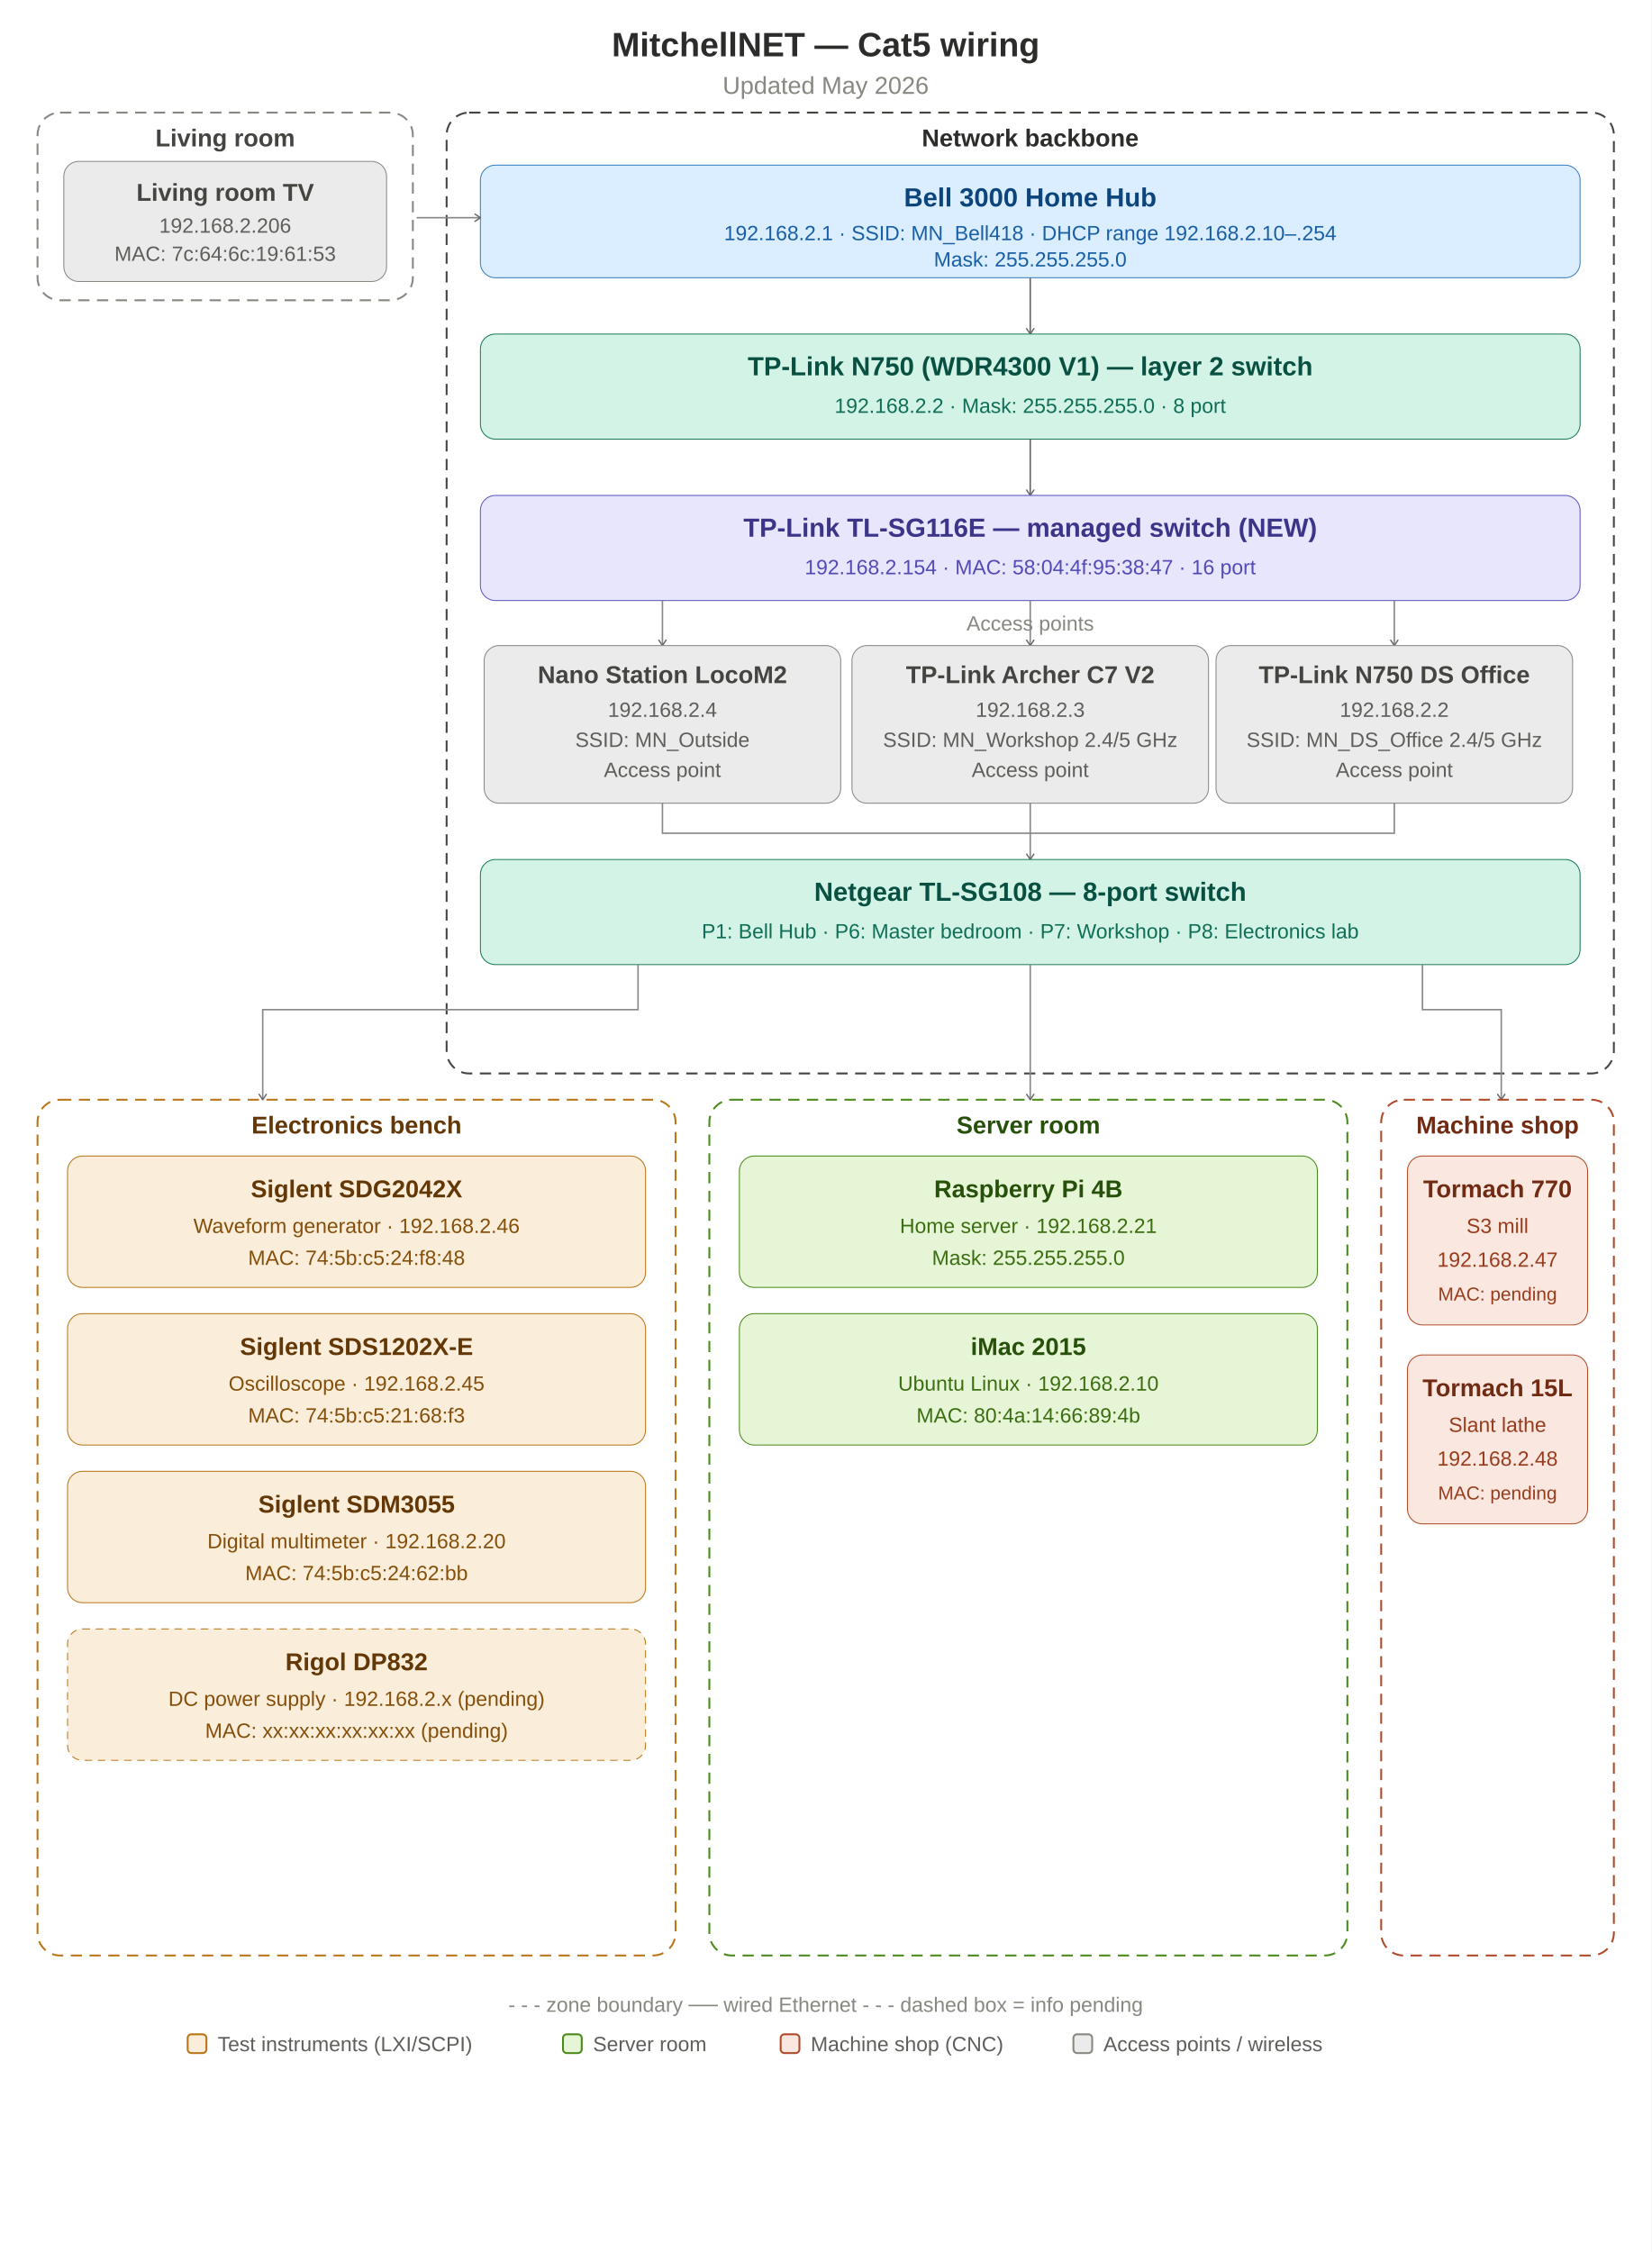
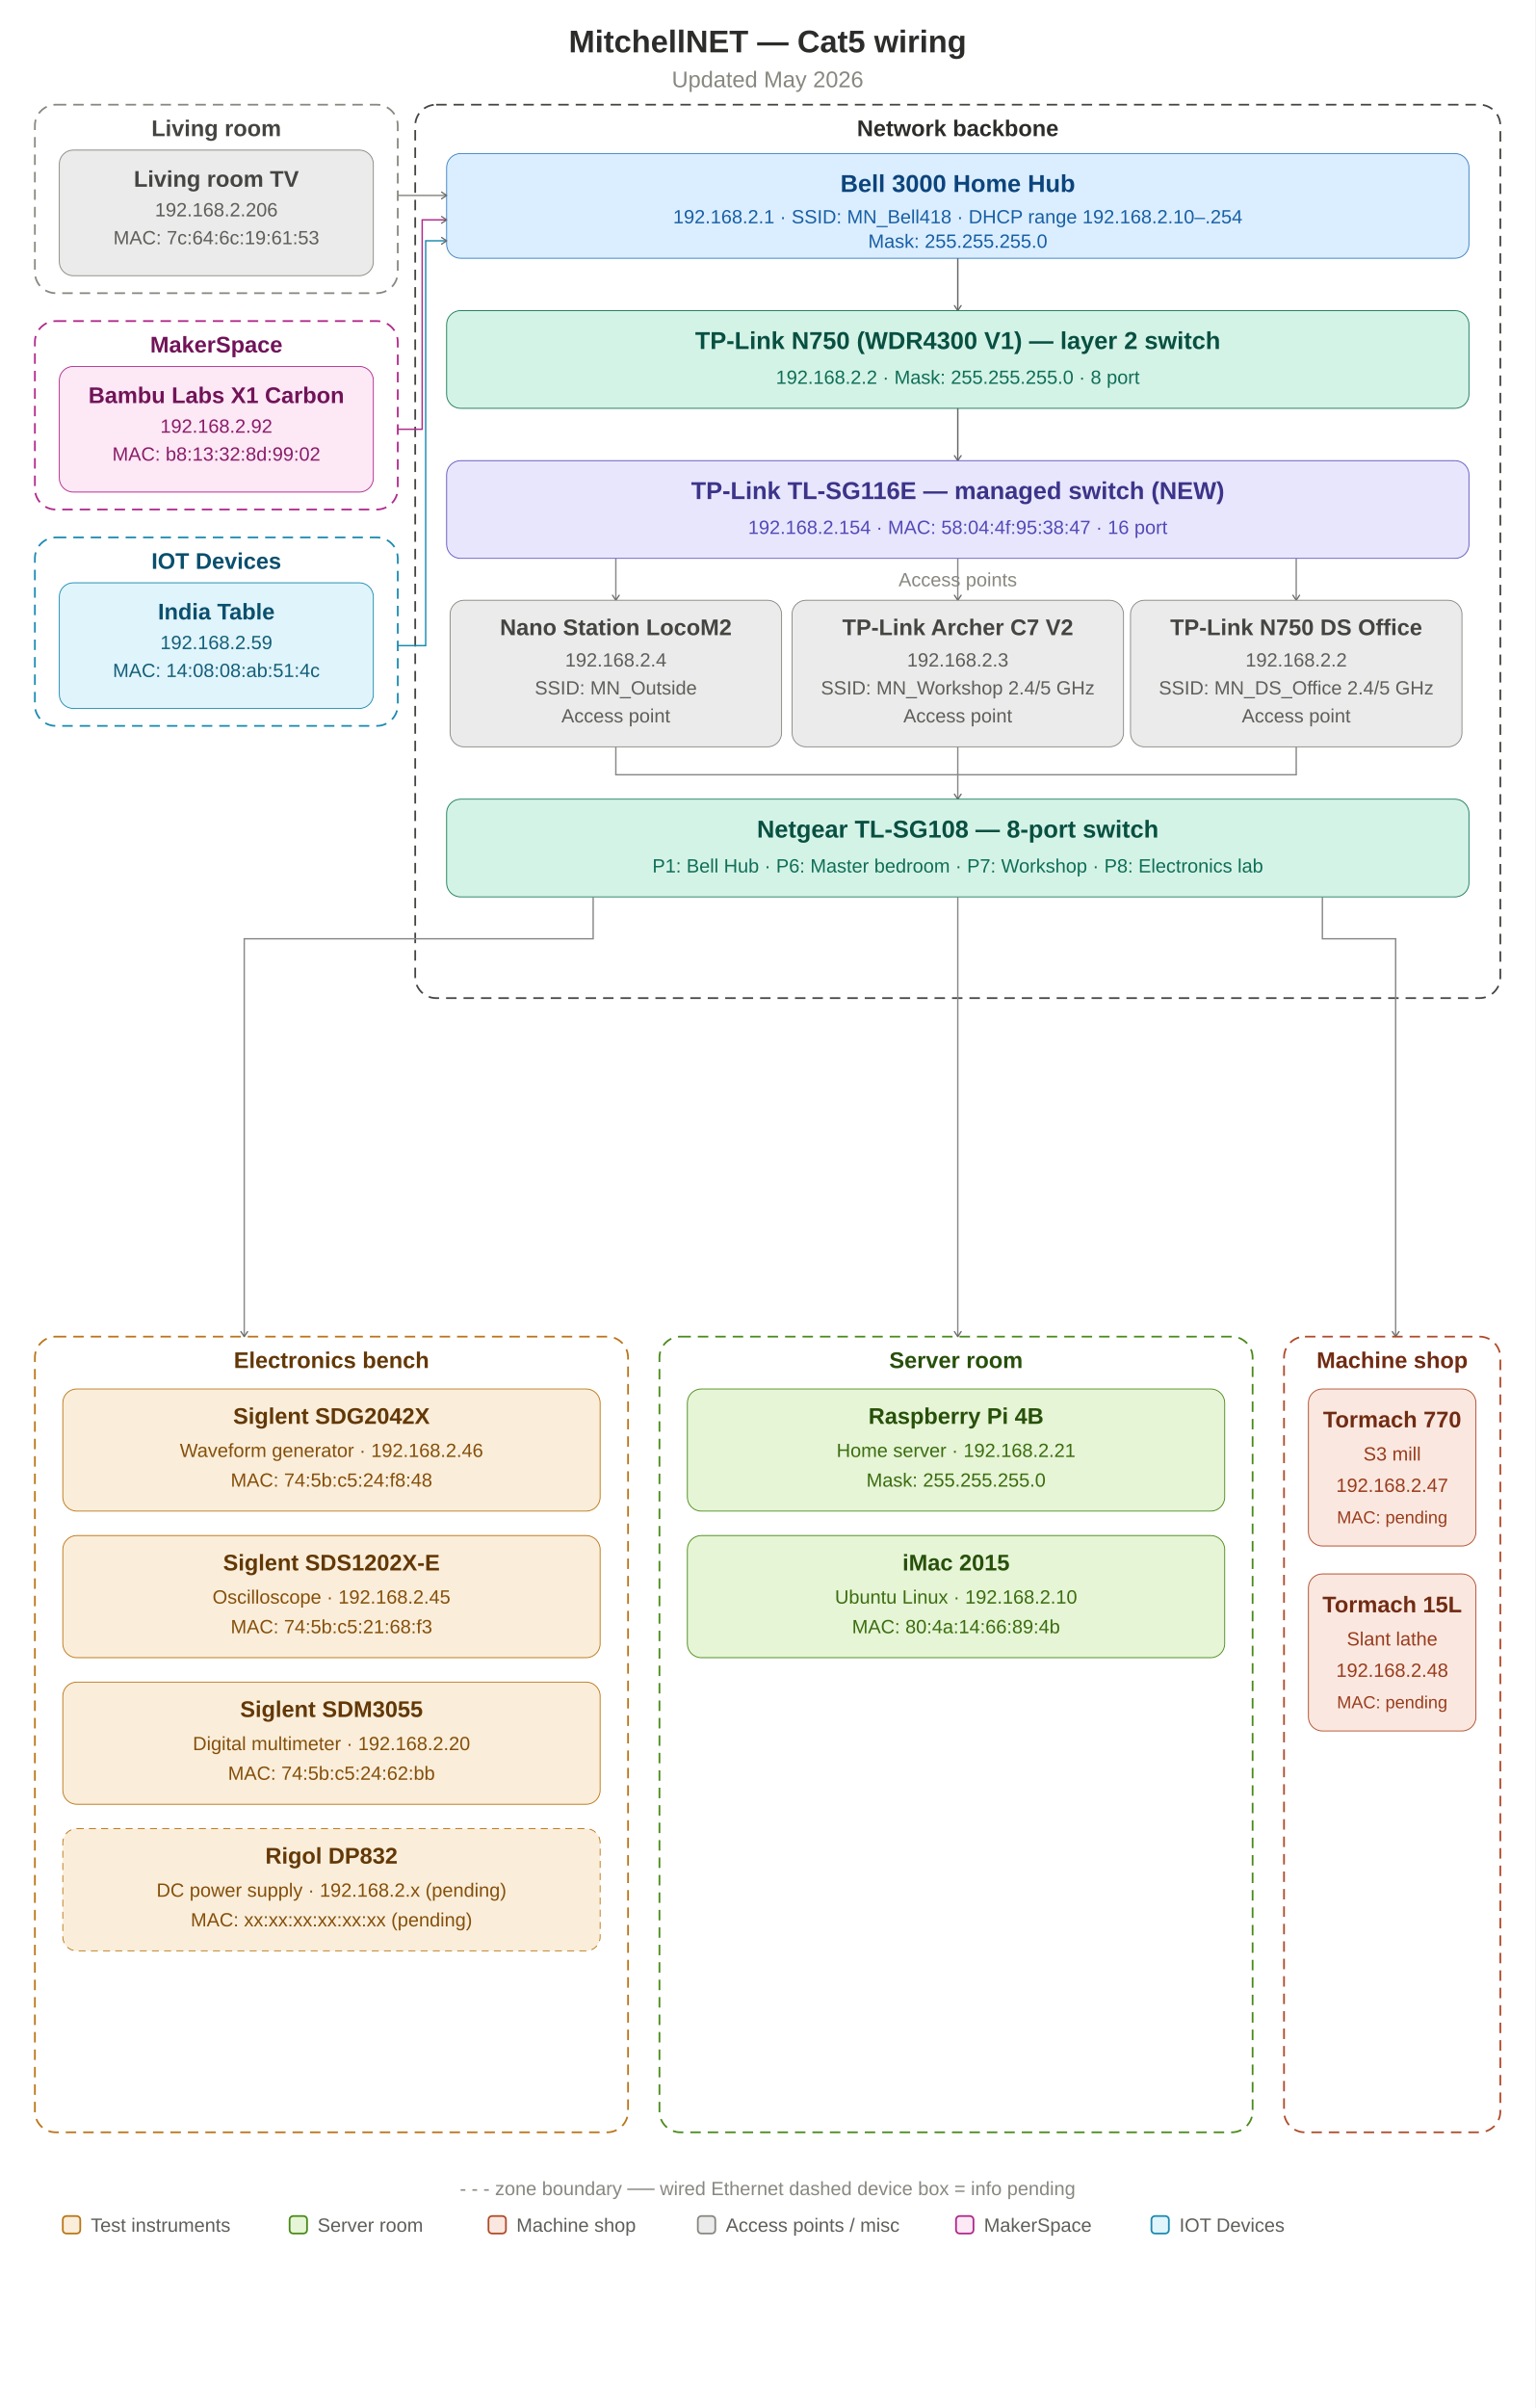
- <svg xmlns="http://www.w3.org/2000/svg" width="100%" viewBox="0 0 880 1200" font-family="Arial, Helvetica, sans-serif">
+ <svg xmlns="http://www.w3.org/2000/svg" width="100%" viewBox="0 0 880 1380" font-family="Arial, Helvetica, sans-serif">
  <defs>
    <marker id="arrow" viewBox="0 0 10 10" refX="8" refY="5" markerWidth="6" markerHeight="6" orient="auto-start-reverse">
      <path d="M2 1L8 5L2 9" fill="none" stroke="#666" stroke-width="1.5" stroke-linecap="round" stroke-linejoin="round" />
    </marker>
  </defs>
-   <rect width="880" height="1200" fill="white" />
-   <text font-family="Arial, Helvetica, sans-serif" font-size="18" font-weight="bold" fill="#2c2c2a" x="440" y="30" text-anchor="middle">MitchellNET — Cat5 wiring</text>
-   <text font-family="Arial, Helvetica, sans-serif" font-size="13" fill="#888780" x="440" y="50" text-anchor="middle">Updated May 2026</text>
-   <rect x="20" y="60" width="200" height="100" rx="12" fill="none" stroke="#888780" stroke-width="1" stroke-dasharray="6 4" />
-   <text font-family="Arial, Helvetica, sans-serif" font-size="13" font-weight="bold" fill="#444441" x="120" y="78" text-anchor="middle">Living room</text>
-   <rect x="34" y="86" width="172" height="64" rx="8" fill="#ebebeb" stroke="#888780" stroke-width="0.5" />
-   <text font-family="Arial, Helvetica, sans-serif" font-size="13" font-weight="bold" fill="#444441" x="120" y="107" text-anchor="middle">Living room TV</text>
-   <text font-family="Arial, Helvetica, sans-serif" font-size="11" fill="#5f5e5a" x="120" y="124" text-anchor="middle">192.168.2.206</text>
-   <text font-family="Arial, Helvetica, sans-serif" font-size="11" fill="#5f5e5a" x="120" y="139" text-anchor="middle">MAC: 7c:64:6c:19:61:53</text>
+   <rect width="880" height="1380" fill="white" />
+   <text font-size="18" font-weight="bold" fill="#2c2c2a" x="440" y="30" text-anchor="middle">MitchellNET — Cat5 wiring</text>
+   <text font-size="13" fill="#888780" x="440" y="50" text-anchor="middle">Updated May 2026</text>
+   <rect x="20" y="60" width="208" height="108" rx="12" fill="none" stroke="#888780" stroke-width="1" stroke-dasharray="6 4" />
+   <text font-size="13" font-weight="bold" fill="#444441" x="124" y="78" text-anchor="middle">Living room</text>
+   <rect x="34" y="86" width="180" height="72" rx="8" fill="#ebebeb" stroke="#888780" stroke-width="0.5" />
+   <text font-size="13" font-weight="bold" fill="#444441" x="124" y="107" text-anchor="middle">Living room TV</text>
+   <text font-size="11" fill="#5f5e5a" x="124" y="124" text-anchor="middle">192.168.2.206</text>
+   <text font-size="11" fill="#5f5e5a" x="124" y="140" text-anchor="middle">MAC: 7c:64:6c:19:61:53</text>
+   <rect x="20" y="184" width="208" height="108" rx="12" fill="none" stroke="#b0288a" stroke-width="1" stroke-dasharray="6 4" />
+   <text font-size="13" font-weight="bold" fill="#711358" x="124" y="202" text-anchor="middle">MakerSpace</text>
+   <rect x="34" y="210" width="180" height="72" rx="8" fill="#fde8f5" stroke="#b0288a" stroke-width="0.5" />
+   <text font-size="13" font-weight="bold" fill="#711358" x="124" y="231" text-anchor="middle">Bambu Labs X1 Carbon</text>
+   <text font-size="11" fill="#8a1d6a" x="124" y="248" text-anchor="middle">192.168.2.92</text>
+   <text font-size="11" fill="#8a1d6a" x="124" y="264" text-anchor="middle">MAC: b8:13:32:8d:99:02</text>
+   <rect x="20" y="308" width="208" height="108" rx="12" fill="none" stroke="#1a8ab0" stroke-width="1" stroke-dasharray="6 4" />
+   <text font-size="13" font-weight="bold" fill="#0a4f6e" x="124" y="326" text-anchor="middle">IOT Devices</text>
+   <rect x="34" y="334" width="180" height="72" rx="8" fill="#e0f4fb" stroke="#1a8ab0" stroke-width="0.5" />
+   <text font-size="13" font-weight="bold" fill="#0a4f6e" x="124" y="355" text-anchor="middle">India Table</text>
+   <text font-size="11" fill="#135f7a" x="124" y="372" text-anchor="middle">192.168.2.59</text>
+   <text font-size="11" fill="#135f7a" x="124" y="388" text-anchor="middle">MAC: 14:08:08:ab:51:4c</text>
  <rect x="238" y="60" width="622" height="512" rx="12" fill="none" stroke="#444441" stroke-width="1" stroke-dasharray="6 4" />
-   <text font-family="Arial, Helvetica, sans-serif" font-size="13" font-weight="bold" fill="#2c2c2a" x="549" y="78" text-anchor="middle">Network backbone</text>
+   <text font-size="13" font-weight="bold" fill="#2c2c2a" x="549" y="78" text-anchor="middle">Network backbone</text>
  <rect x="256" y="88" width="586" height="60" rx="8" fill="#dbeeff" stroke="#3a7fc1" stroke-width="0.5" />
-   <text font-family="Arial, Helvetica, sans-serif" font-size="14" font-weight="bold" fill="#0c447c" x="549" y="110" text-anchor="middle">Bell 3000 Home Hub</text>
-   <text font-family="Arial, Helvetica, sans-serif" font-size="11" fill="#185fa5" x="549" y="128" text-anchor="middle">192.168.2.1 · SSID: MN_Bell418 · DHCP range 192.168.2.10–.254</text>
-   <text font-family="Arial, Helvetica, sans-serif" font-size="11" fill="#185fa5" x="549" y="142" text-anchor="middle">Mask: 255.255.255.0</text>
-   <line x1="222" y1="116" x2="256" y2="116" stroke="#888" stroke-width="0.8" marker-end="url(#arrow)" />
+   <text font-size="14" font-weight="bold" fill="#0c447c" x="549" y="110" text-anchor="middle">Bell 3000 Home Hub</text>
+   <text font-size="11" fill="#185fa5" x="549" y="128" text-anchor="middle">192.168.2.1 · SSID: MN_Bell418 · DHCP range 192.168.2.10–.254</text>
+   <text font-size="11" fill="#185fa5" x="549" y="142" text-anchor="middle">Mask: 255.255.255.0</text>
+   <path d="M228 112 L256 112" fill="none" stroke="#888780" stroke-width="0.8" marker-end="url(#arrow)" />
+   <path d="M228 246 L242 246 L242 126 L256 126" fill="none" stroke="#b0288a" stroke-width="0.8" marker-end="url(#arrow)" />
+   <path d="M228 370 L244 370 L244 138 L256 138" fill="none" stroke="#1a8ab0" stroke-width="0.8" marker-end="url(#arrow)" />
  <line x1="549" y1="148" x2="549" y2="178" stroke="#666" stroke-width="0.8" marker-end="url(#arrow)" />
  <rect x="256" y="178" width="586" height="56" rx="8" fill="#d4f3e7" stroke="#1a7a58" stroke-width="0.5" />
-   <text font-family="Arial, Helvetica, sans-serif" font-size="14" font-weight="bold" fill="#085041" x="549" y="200" text-anchor="middle">TP-Link N750 (WDR4300 V1) — layer 2 switch</text>
-   <text font-family="Arial, Helvetica, sans-serif" font-size="11" fill="#0f6e56" x="549" y="220" text-anchor="middle">192.168.2.2 · Mask: 255.255.255.0 · 8 port</text>
+   <text font-size="14" font-weight="bold" fill="#085041" x="549" y="200" text-anchor="middle">TP-Link N750 (WDR4300 V1) — layer 2 switch</text>
+   <text font-size="11" fill="#0f6e56" x="549" y="220" text-anchor="middle">192.168.2.2 · Mask: 255.255.255.0 · 8 port</text>
  <line x1="549" y1="234" x2="549" y2="264" stroke="#666" stroke-width="0.8" marker-end="url(#arrow)" />
  <rect x="256" y="264" width="586" height="56" rx="8" fill="#e8e6fd" stroke="#6057c0" stroke-width="0.5" />
-   <text font-family="Arial, Helvetica, sans-serif" font-size="14" font-weight="bold" fill="#3c3489" x="549" y="286" text-anchor="middle">TP-Link TL-SG116E — managed switch (NEW)</text>
-   <text font-family="Arial, Helvetica, sans-serif" font-size="11" fill="#534ab7" x="549" y="306" text-anchor="middle">192.168.2.154 · MAC: 58:04:4f:95:38:47 · 16 port</text>
-   <text font-family="Arial, Helvetica, sans-serif" font-size="11" fill="#888780" x="549" y="336" text-anchor="middle">Access points</text>
+   <text font-size="14" font-weight="bold" fill="#3c3489" x="549" y="286" text-anchor="middle">TP-Link TL-SG116E — managed switch (NEW)</text>
+   <text font-size="11" fill="#534ab7" x="549" y="306" text-anchor="middle">192.168.2.154 · MAC: 58:04:4f:95:38:47 · 16 port</text>
+   <text font-size="11" fill="#888780" x="549" y="336" text-anchor="middle">Access points</text>
  <line x1="353" y1="320" x2="353" y2="344" stroke="#888" stroke-width="0.8" marker-end="url(#arrow)" />
  <line x1="549" y1="320" x2="549" y2="344" stroke="#888" stroke-width="0.8" marker-end="url(#arrow)" />
  <line x1="743" y1="320" x2="743" y2="344" stroke="#888" stroke-width="0.8" marker-end="url(#arrow)" />
  <rect x="258" y="344" width="190" height="84" rx="8" fill="#ebebeb" stroke="#888780" stroke-width="0.5" />
-   <text font-family="Arial, Helvetica, sans-serif" font-size="13" font-weight="bold" fill="#444441" x="353" y="364" text-anchor="middle">Nano Station LocoM2</text>
-   <text font-family="Arial, Helvetica, sans-serif" font-size="11" fill="#5f5e5a" x="353" y="382" text-anchor="middle">192.168.2.4</text>
-   <text font-family="Arial, Helvetica, sans-serif" font-size="11" fill="#5f5e5a" x="353" y="398" text-anchor="middle">SSID: MN_Outside</text>
-   <text font-family="Arial, Helvetica, sans-serif" font-size="11" fill="#5f5e5a" x="353" y="414" text-anchor="middle">Access point</text>
+   <text font-size="13" font-weight="bold" fill="#444441" x="353" y="364" text-anchor="middle">Nano Station LocoM2</text>
+   <text font-size="11" fill="#5f5e5a" x="353" y="382" text-anchor="middle">192.168.2.4</text>
+   <text font-size="11" fill="#5f5e5a" x="353" y="398" text-anchor="middle">SSID: MN_Outside</text>
+   <text font-size="11" fill="#5f5e5a" x="353" y="414" text-anchor="middle">Access point</text>
  <rect x="454" y="344" width="190" height="84" rx="8" fill="#ebebeb" stroke="#888780" stroke-width="0.5" />
-   <text font-family="Arial, Helvetica, sans-serif" font-size="13" font-weight="bold" fill="#444441" x="549" y="364" text-anchor="middle">TP-Link Archer C7 V2</text>
-   <text font-family="Arial, Helvetica, sans-serif" font-size="11" fill="#5f5e5a" x="549" y="382" text-anchor="middle">192.168.2.3</text>
-   <text font-family="Arial, Helvetica, sans-serif" font-size="11" fill="#5f5e5a" x="549" y="398" text-anchor="middle">SSID: MN_Workshop 2.4/5 GHz</text>
-   <text font-family="Arial, Helvetica, sans-serif" font-size="11" fill="#5f5e5a" x="549" y="414" text-anchor="middle">Access point</text>
+   <text font-size="13" font-weight="bold" fill="#444441" x="549" y="364" text-anchor="middle">TP-Link Archer C7 V2</text>
+   <text font-size="11" fill="#5f5e5a" x="549" y="382" text-anchor="middle">192.168.2.3</text>
+   <text font-size="11" fill="#5f5e5a" x="549" y="398" text-anchor="middle">SSID: MN_Workshop 2.4/5 GHz</text>
+   <text font-size="11" fill="#5f5e5a" x="549" y="414" text-anchor="middle">Access point</text>
  <rect x="648" y="344" width="190" height="84" rx="8" fill="#ebebeb" stroke="#888780" stroke-width="0.5" />
-   <text font-family="Arial, Helvetica, sans-serif" font-size="13" font-weight="bold" fill="#444441" x="743" y="364" text-anchor="middle">TP-Link N750 DS Office</text>
-   <text font-family="Arial, Helvetica, sans-serif" font-size="11" fill="#5f5e5a" x="743" y="382" text-anchor="middle">192.168.2.2</text>
-   <text font-family="Arial, Helvetica, sans-serif" font-size="11" fill="#5f5e5a" x="743" y="398" text-anchor="middle">SSID: MN_DS_Office 2.4/5 GHz</text>
-   <text font-family="Arial, Helvetica, sans-serif" font-size="11" fill="#5f5e5a" x="743" y="414" text-anchor="middle">Access point</text>
+   <text font-size="13" font-weight="bold" fill="#444441" x="743" y="364" text-anchor="middle">TP-Link N750 DS Office</text>
+   <text font-size="11" fill="#5f5e5a" x="743" y="382" text-anchor="middle">192.168.2.2</text>
+   <text font-size="11" fill="#5f5e5a" x="743" y="398" text-anchor="middle">SSID: MN_DS_Office 2.4/5 GHz</text>
+   <text font-size="11" fill="#5f5e5a" x="743" y="414" text-anchor="middle">Access point</text>
  <path d="M353 428 L353 444 L549 444 L549 458" fill="none" stroke="#888" stroke-width="0.8" marker-end="url(#arrow)" />
  <path d="M549 428 L549 444" fill="none" stroke="#888" stroke-width="0.8" />
  <path d="M743 428 L743 444 L549 444" fill="none" stroke="#888" stroke-width="0.8" />
  <rect x="256" y="458" width="586" height="56" rx="8" fill="#d4f3e7" stroke="#1a7a58" stroke-width="0.5" />
-   <text font-family="Arial, Helvetica, sans-serif" font-size="14" font-weight="bold" fill="#085041" x="549" y="480" text-anchor="middle">Netgear TL-SG108 — 8-port switch</text>
-   <text font-family="Arial, Helvetica, sans-serif" font-size="11" fill="#0f6e56" x="549" y="500" text-anchor="middle">P1: Bell Hub · P6: Master bedroom · P7: Workshop · P8: Electronics lab</text>
-   <path d="M340 514 L340 538 L140 538 L140 586" fill="none" stroke="#888" stroke-width="0.8" marker-end="url(#arrow)" />
-   <path d="M549 514 L549 586" fill="none" stroke="#888" stroke-width="0.8" marker-end="url(#arrow)" />
-   <path d="M758 514 L758 538 L800 538 L800 586" fill="none" stroke="#888" stroke-width="0.8" marker-end="url(#arrow)" />
-   <rect x="20" y="586" width="340" height="456" rx="12" fill="none" stroke="#ba7517" stroke-width="1" stroke-dasharray="6 4" />
-   <text font-family="Arial, Helvetica, sans-serif" font-size="13" font-weight="bold" fill="#633806" x="190" y="604" text-anchor="middle">Electronics bench</text>
-   <rect x="36" y="616" width="308" height="70" rx="8" fill="#faeeda" stroke="#ba7517" stroke-width="0.5" />
-   <text font-family="Arial, Helvetica, sans-serif" font-size="13" font-weight="bold" fill="#633806" x="190" y="638" text-anchor="middle">Siglent SDG2042X</text>
-   <text font-family="Arial, Helvetica, sans-serif" font-size="11" fill="#854f0b" x="190" y="657" text-anchor="middle">Waveform generator · 192.168.2.46</text>
-   <text font-family="Arial, Helvetica, sans-serif" font-size="11" fill="#854f0b" x="190" y="674" text-anchor="middle">MAC: 74:5b:c5:24:f8:48</text>
-   <rect x="36" y="700" width="308" height="70" rx="8" fill="#faeeda" stroke="#ba7517" stroke-width="0.5" />
-   <text font-family="Arial, Helvetica, sans-serif" font-size="13" font-weight="bold" fill="#633806" x="190" y="722" text-anchor="middle">Siglent SDS1202X-E</text>
-   <text font-family="Arial, Helvetica, sans-serif" font-size="11" fill="#854f0b" x="190" y="741" text-anchor="middle">Oscilloscope · 192.168.2.45</text>
-   <text font-family="Arial, Helvetica, sans-serif" font-size="11" fill="#854f0b" x="190" y="758" text-anchor="middle">MAC: 74:5b:c5:21:68:f3</text>
-   <rect x="36" y="784" width="308" height="70" rx="8" fill="#faeeda" stroke="#ba7517" stroke-width="0.5" />
-   <text font-family="Arial, Helvetica, sans-serif" font-size="13" font-weight="bold" fill="#633806" x="190" y="806" text-anchor="middle">Siglent SDM3055</text>
-   <text font-family="Arial, Helvetica, sans-serif" font-size="11" fill="#854f0b" x="190" y="825" text-anchor="middle">Digital multimeter · 192.168.2.20</text>
-   <text font-family="Arial, Helvetica, sans-serif" font-size="11" fill="#854f0b" x="190" y="842" text-anchor="middle">MAC: 74:5b:c5:24:62:bb</text>
-   <rect x="36" y="868" width="308" height="70" rx="8" fill="#faeeda" stroke="#ba7517" stroke-width="0.5" stroke-dasharray="4 3" />
-   <text font-family="Arial, Helvetica, sans-serif" font-size="13" font-weight="bold" fill="#633806" x="190" y="890" text-anchor="middle">Rigol DP832</text>
-   <text font-family="Arial, Helvetica, sans-serif" font-size="11" fill="#854f0b" x="190" y="909" text-anchor="middle">DC power supply · 192.168.2.x (pending)</text>
-   <text font-family="Arial, Helvetica, sans-serif" font-size="11" fill="#854f0b" x="190" y="926" text-anchor="middle">MAC: xx:xx:xx:xx:xx:xx (pending)</text>
-   <rect x="378" y="586" width="340" height="456" rx="12" fill="none" stroke="#4a8a1a" stroke-width="1" stroke-dasharray="6 4" />
-   <text font-family="Arial, Helvetica, sans-serif" font-size="13" font-weight="bold" fill="#27500a" x="548" y="604" text-anchor="middle">Server room</text>
-   <rect x="394" y="616" width="308" height="70" rx="8" fill="#e6f5d5" stroke="#4a8a1a" stroke-width="0.5" />
-   <text font-family="Arial, Helvetica, sans-serif" font-size="13" font-weight="bold" fill="#27500a" x="548" y="638" text-anchor="middle">Raspberry Pi 4B</text>
-   <text font-family="Arial, Helvetica, sans-serif" font-size="11" fill="#3b6d11" x="548" y="657" text-anchor="middle">Home server · 192.168.2.21</text>
-   <text font-family="Arial, Helvetica, sans-serif" font-size="11" fill="#3b6d11" x="548" y="674" text-anchor="middle">Mask: 255.255.255.0</text>
-   <rect x="394" y="700" width="308" height="70" rx="8" fill="#e6f5d5" stroke="#4a8a1a" stroke-width="0.5" />
-   <text font-family="Arial, Helvetica, sans-serif" font-size="13" font-weight="bold" fill="#27500a" x="548" y="722" text-anchor="middle">iMac 2015</text>
-   <text font-family="Arial, Helvetica, sans-serif" font-size="11" fill="#3b6d11" x="548" y="741" text-anchor="middle">Ubuntu Linux · 192.168.2.10</text>
-   <text font-family="Arial, Helvetica, sans-serif" font-size="11" fill="#3b6d11" x="548" y="758" text-anchor="middle">MAC: 80:4a:14:66:89:4b</text>
-   <rect x="736" y="586" width="124" height="456" rx="12" fill="none" stroke="#b04a28" stroke-width="1" stroke-dasharray="6 4" />
-   <text font-family="Arial, Helvetica, sans-serif" font-size="13" font-weight="bold" fill="#712b13" x="798" y="604" text-anchor="middle">Machine shop</text>
-   <rect x="750" y="616" width="96" height="90" rx="8" fill="#fae8e0" stroke="#b04a28" stroke-width="0.5" />
-   <text font-family="Arial, Helvetica, sans-serif" font-size="13" font-weight="bold" fill="#712b13" x="798" y="638" text-anchor="middle">Tormach 770</text>
-   <text font-family="Arial, Helvetica, sans-serif" font-size="11" fill="#993c1d" x="798" y="657" text-anchor="middle">S3 mill</text>
-   <text font-family="Arial, Helvetica, sans-serif" font-size="11" fill="#993c1d" x="798" y="675" text-anchor="middle">192.168.2.47</text>
-   <text font-family="Arial, Helvetica, sans-serif" font-size="10" fill="#993c1d" x="798" y="693" text-anchor="middle">MAC: pending</text>
-   <rect x="750" y="722" width="96" height="90" rx="8" fill="#fae8e0" stroke="#b04a28" stroke-width="0.5" />
-   <text font-family="Arial, Helvetica, sans-serif" font-size="13" font-weight="bold" fill="#712b13" x="798" y="744" text-anchor="middle">Tormach 15L</text>
-   <text font-family="Arial, Helvetica, sans-serif" font-size="11" fill="#993c1d" x="798" y="763" text-anchor="middle">Slant lathe</text>
-   <text font-family="Arial, Helvetica, sans-serif" font-size="11" fill="#993c1d" x="798" y="781" text-anchor="middle">192.168.2.48</text>
-   <text font-family="Arial, Helvetica, sans-serif" font-size="10" fill="#993c1d" x="798" y="799" text-anchor="middle">MAC: pending</text>
-   <text font-family="Arial, Helvetica, sans-serif" font-size="11" fill="#888780" x="440" y="1072" text-anchor="middle">- - - zone boundary    ── wired Ethernet    - - - dashed box = info pending</text>
-   <rect x="100" y="1084" width="10" height="10" rx="2" fill="#faeeda" stroke="#ba7517" />
-   <text font-family="Arial, Helvetica, sans-serif" font-size="11" fill="#5f5e5a" x="116" y="1093">Test instruments (LXI/SCPI)</text>
-   <rect x="300" y="1084" width="10" height="10" rx="2" fill="#e6f5d5" stroke="#4a8a1a" />
-   <text font-family="Arial, Helvetica, sans-serif" font-size="11" fill="#5f5e5a" x="316" y="1093">Server room</text>
-   <rect x="416" y="1084" width="10" height="10" rx="2" fill="#fae8e0" stroke="#b04a28" />
-   <text font-family="Arial, Helvetica, sans-serif" font-size="11" fill="#5f5e5a" x="432" y="1093">Machine shop (CNC)</text>
-   <rect x="572" y="1084" width="10" height="10" rx="2" fill="#ebebeb" stroke="#888780" />
-   <text font-family="Arial, Helvetica, sans-serif" font-size="11" fill="#5f5e5a" x="588" y="1093">Access points / wireless</text>
+   <text font-size="14" font-weight="bold" fill="#085041" x="549" y="480" text-anchor="middle">Netgear TL-SG108 — 8-port switch</text>
+   <text font-size="11" fill="#0f6e56" x="549" y="500" text-anchor="middle">P1: Bell Hub · P6: Master bedroom · P7: Workshop · P8: Electronics lab</text>
+   <path d="M340 514 L340 538 L140 538 L140 766" fill="none" stroke="#888" stroke-width="0.8" marker-end="url(#arrow)" />
+   <path d="M549 514 L549 766" fill="none" stroke="#888" stroke-width="0.8" marker-end="url(#arrow)" />
+   <path d="M758 514 L758 538 L800 538 L800 766" fill="none" stroke="#888" stroke-width="0.8" marker-end="url(#arrow)" />
+   <rect x="20" y="766" width="340" height="456" rx="12" fill="none" stroke="#ba7517" stroke-width="1" stroke-dasharray="6 4" />
+   <text font-size="13" font-weight="bold" fill="#633806" x="190" y="784" text-anchor="middle">Electronics bench</text>
+   <rect x="36" y="796" width="308" height="70" rx="8" fill="#faeeda" stroke="#ba7517" stroke-width="0.5" />
+   <text font-size="13" font-weight="bold" fill="#633806" x="190" y="816" text-anchor="middle">Siglent SDG2042X</text>
+   <text font-size="11" fill="#854f0b" x="190" y="835" text-anchor="middle">Waveform generator · 192.168.2.46</text>
+   <text font-size="11" fill="#854f0b" x="190" y="852" text-anchor="middle">MAC: 74:5b:c5:24:f8:48</text>
+   <rect x="36" y="880" width="308" height="70" rx="8" fill="#faeeda" stroke="#ba7517" stroke-width="0.5" />
+   <text font-size="13" font-weight="bold" fill="#633806" x="190" y="900" text-anchor="middle">Siglent SDS1202X-E</text>
+   <text font-size="11" fill="#854f0b" x="190" y="919" text-anchor="middle">Oscilloscope · 192.168.2.45</text>
+   <text font-size="11" fill="#854f0b" x="190" y="936" text-anchor="middle">MAC: 74:5b:c5:21:68:f3</text>
+   <rect x="36" y="964" width="308" height="70" rx="8" fill="#faeeda" stroke="#ba7517" stroke-width="0.5" />
+   <text font-size="13" font-weight="bold" fill="#633806" x="190" y="984" text-anchor="middle">Siglent SDM3055</text>
+   <text font-size="11" fill="#854f0b" x="190" y="1003" text-anchor="middle">Digital multimeter · 192.168.2.20</text>
+   <text font-size="11" fill="#854f0b" x="190" y="1020" text-anchor="middle">MAC: 74:5b:c5:24:62:bb</text>
+   <rect x="36" y="1048" width="308" height="70" rx="8" fill="#faeeda" stroke="#ba7517" stroke-width="0.5" stroke-dasharray="4 3" />
+   <text font-size="13" font-weight="bold" fill="#633806" x="190" y="1068" text-anchor="middle">Rigol DP832</text>
+   <text font-size="11" fill="#854f0b" x="190" y="1087" text-anchor="middle">DC power supply · 192.168.2.x (pending)</text>
+   <text font-size="11" fill="#854f0b" x="190" y="1104" text-anchor="middle">MAC: xx:xx:xx:xx:xx:xx (pending)</text>
+   <rect x="378" y="766" width="340" height="456" rx="12" fill="none" stroke="#4a8a1a" stroke-width="1" stroke-dasharray="6 4" />
+   <text font-size="13" font-weight="bold" fill="#27500a" x="548" y="784" text-anchor="middle">Server room</text>
+   <rect x="394" y="796" width="308" height="70" rx="8" fill="#e6f5d5" stroke="#4a8a1a" stroke-width="0.5" />
+   <text font-size="13" font-weight="bold" fill="#27500a" x="548" y="816" text-anchor="middle">Raspberry Pi 4B</text>
+   <text font-size="11" fill="#3b6d11" x="548" y="835" text-anchor="middle">Home server · 192.168.2.21</text>
+   <text font-size="11" fill="#3b6d11" x="548" y="852" text-anchor="middle">Mask: 255.255.255.0</text>
+   <rect x="394" y="880" width="308" height="70" rx="8" fill="#e6f5d5" stroke="#4a8a1a" stroke-width="0.5" />
+   <text font-size="13" font-weight="bold" fill="#27500a" x="548" y="900" text-anchor="middle">iMac 2015</text>
+   <text font-size="11" fill="#3b6d11" x="548" y="919" text-anchor="middle">Ubuntu Linux · 192.168.2.10</text>
+   <text font-size="11" fill="#3b6d11" x="548" y="936" text-anchor="middle">MAC: 80:4a:14:66:89:4b</text>
+   <rect x="736" y="766" width="124" height="456" rx="12" fill="none" stroke="#b04a28" stroke-width="1" stroke-dasharray="6 4" />
+   <text font-size="13" font-weight="bold" fill="#712b13" x="798" y="784" text-anchor="middle">Machine shop</text>
+   <rect x="750" y="796" width="96" height="90" rx="8" fill="#fae8e0" stroke="#b04a28" stroke-width="0.5" />
+   <text font-size="13" font-weight="bold" fill="#712b13" x="798" y="818" text-anchor="middle">Tormach 770</text>
+   <text font-size="11" fill="#993c1d" x="798" y="837" text-anchor="middle">S3 mill</text>
+   <text font-size="11" fill="#993c1d" x="798" y="855" text-anchor="middle">192.168.2.47</text>
+   <text font-size="10" fill="#993c1d" x="798" y="873" text-anchor="middle">MAC: pending</text>
+   <rect x="750" y="902" width="96" height="90" rx="8" fill="#fae8e0" stroke="#b04a28" stroke-width="0.5" />
+   <text font-size="13" font-weight="bold" fill="#712b13" x="798" y="924" text-anchor="middle">Tormach 15L</text>
+   <text font-size="11" fill="#993c1d" x="798" y="943" text-anchor="middle">Slant lathe</text>
+   <text font-size="11" fill="#993c1d" x="798" y="961" text-anchor="middle">192.168.2.48</text>
+   <text font-size="10" fill="#993c1d" x="798" y="979" text-anchor="middle">MAC: pending</text>
+   <text font-size="11" fill="#888780" x="440" y="1258" text-anchor="middle">- - - zone boundary    ── wired Ethernet    dashed device box = info pending</text>
+   <rect x="36" y="1270" width="10" height="10" rx="2" fill="#faeeda" stroke="#ba7517" />
+   <text font-size="11" fill="#5f5e5a" x="52" y="1279">Test instruments</text>
+   <rect x="166" y="1270" width="10" height="10" rx="2" fill="#e6f5d5" stroke="#4a8a1a" />
+   <text font-size="11" fill="#5f5e5a" x="182" y="1279">Server room</text>
+   <rect x="280" y="1270" width="10" height="10" rx="2" fill="#fae8e0" stroke="#b04a28" />
+   <text font-size="11" fill="#5f5e5a" x="296" y="1279">Machine shop</text>
+   <rect x="400" y="1270" width="10" height="10" rx="2" fill="#ebebeb" stroke="#888780" />
+   <text font-size="11" fill="#5f5e5a" x="416" y="1279">Access points / misc</text>
+   <rect x="548" y="1270" width="10" height="10" rx="2" fill="#fde8f5" stroke="#b0288a" />
+   <text font-size="11" fill="#5f5e5a" x="564" y="1279">MakerSpace</text>
+   <rect x="660" y="1270" width="10" height="10" rx="2" fill="#e0f4fb" stroke="#1a8ab0" />
+   <text font-size="11" fill="#5f5e5a" x="676" y="1279">IOT Devices</text>
</svg>
